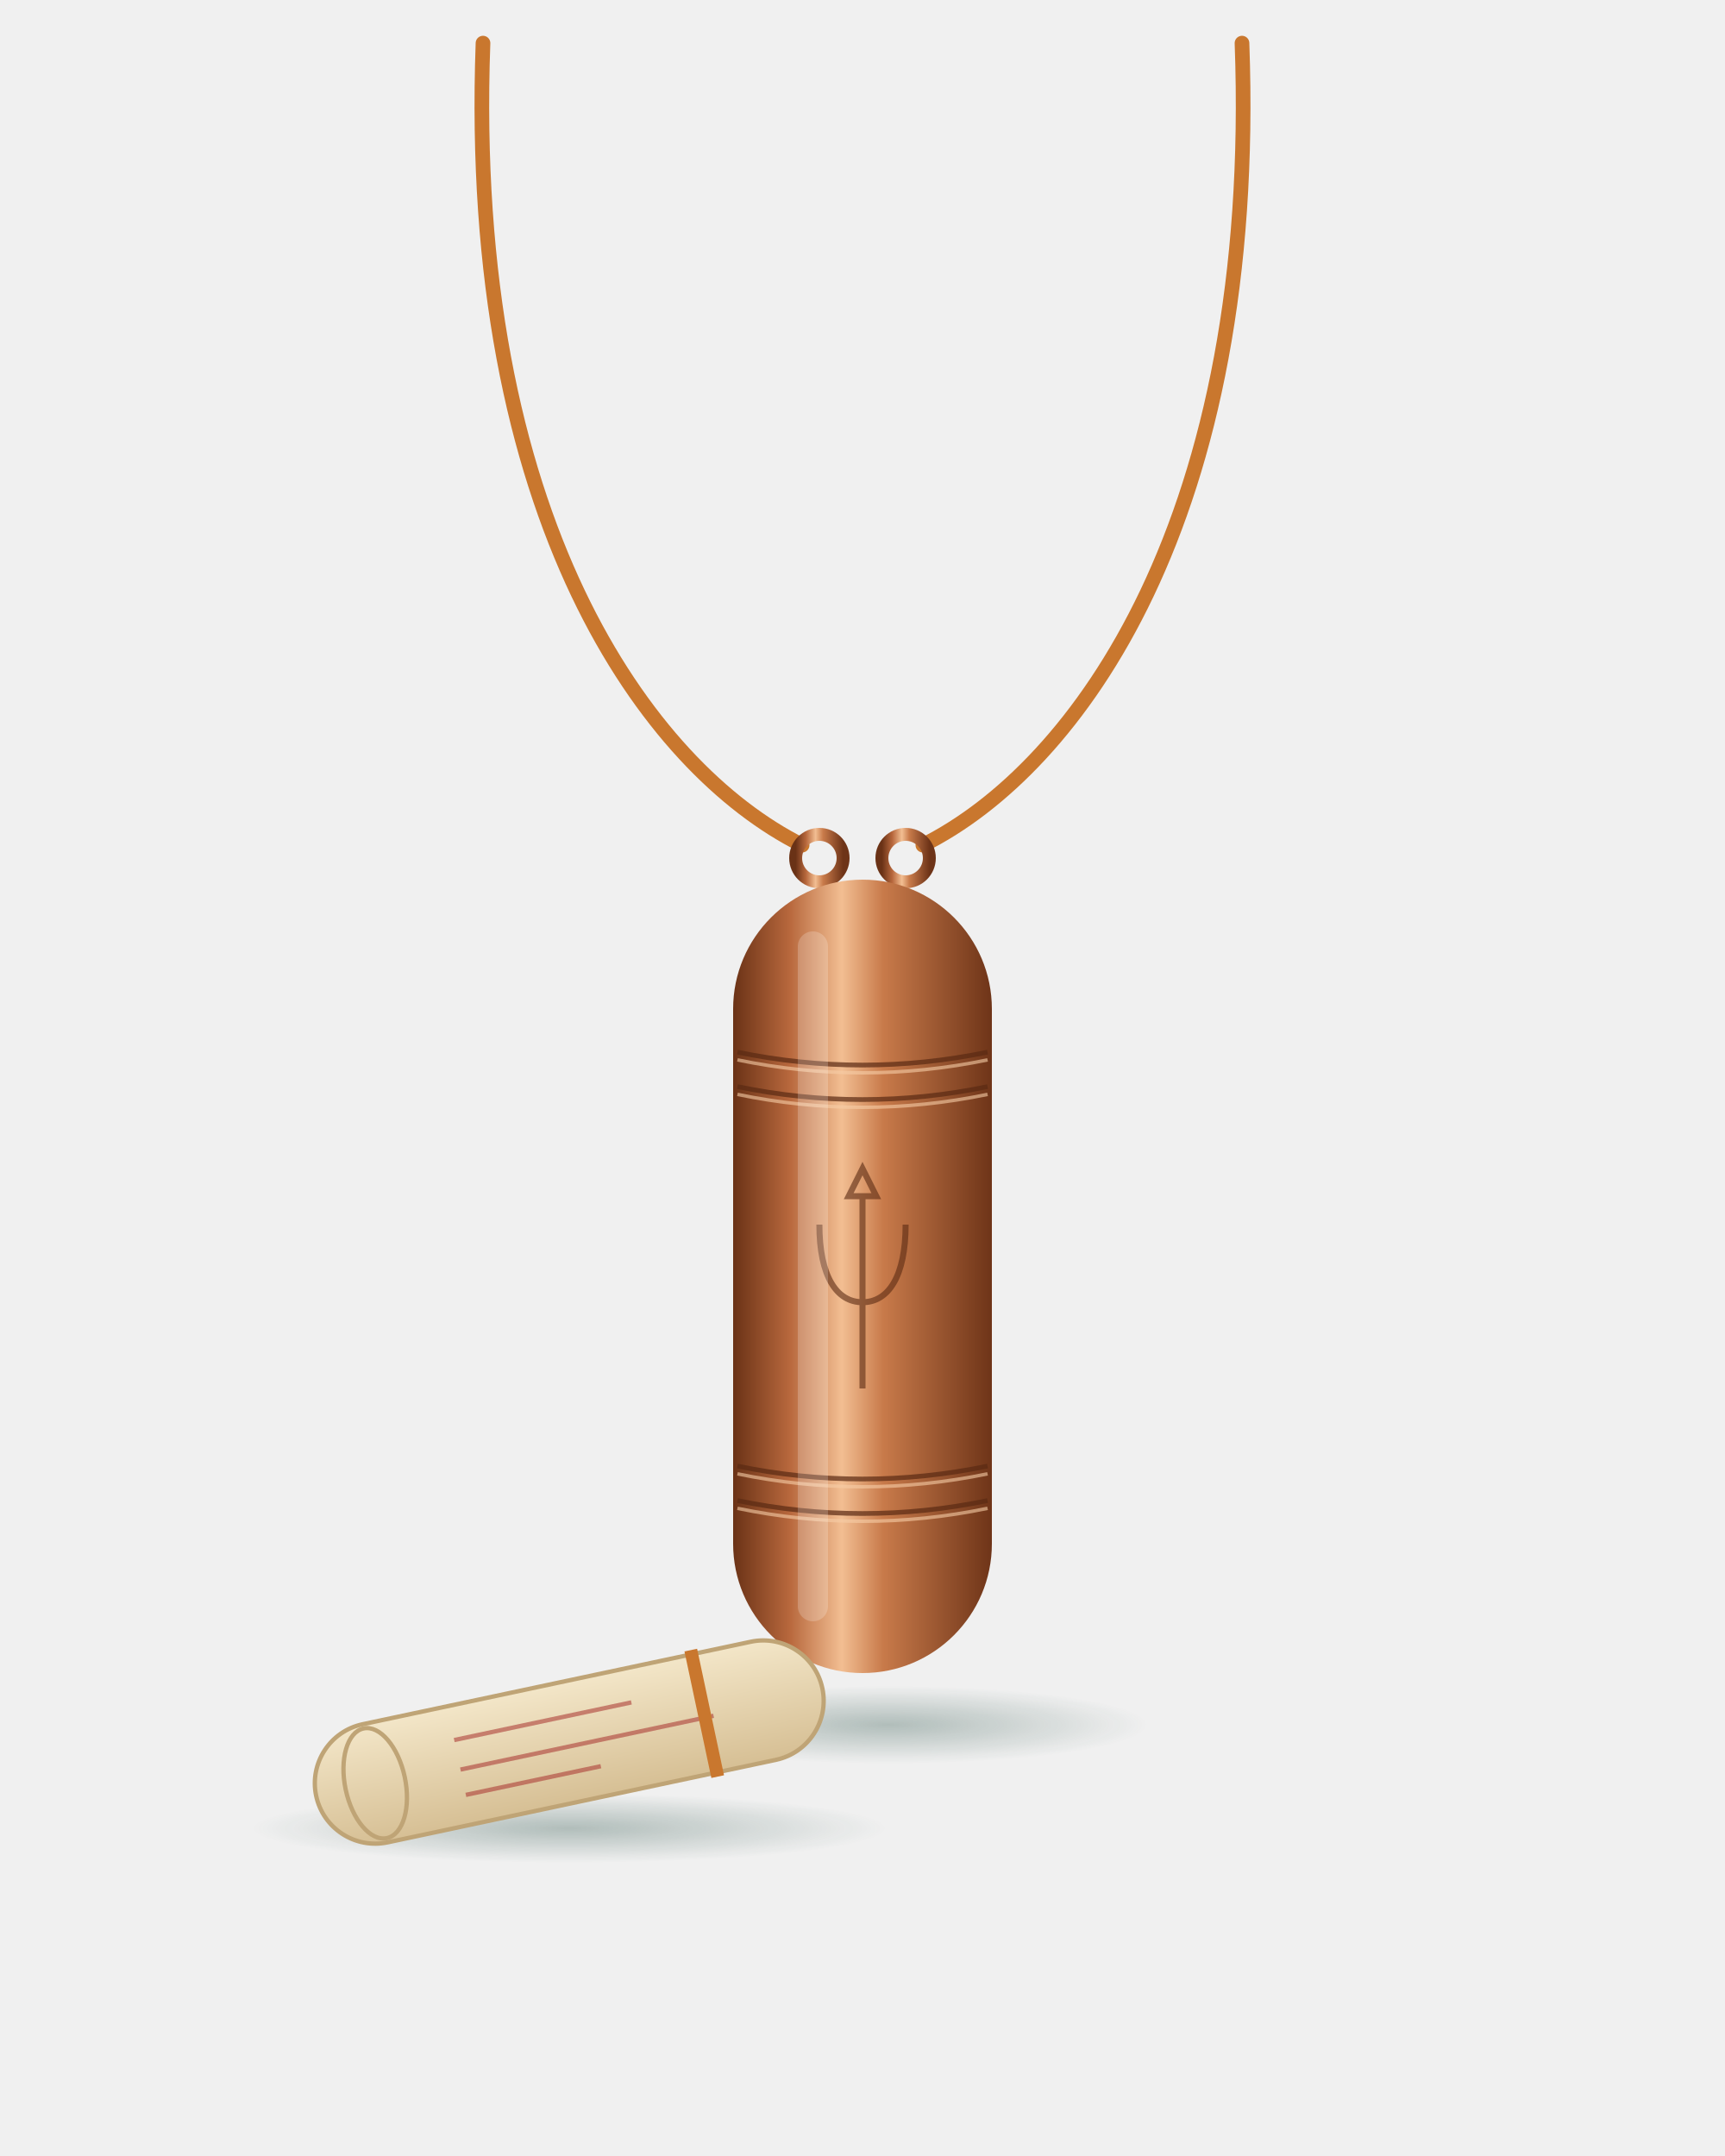
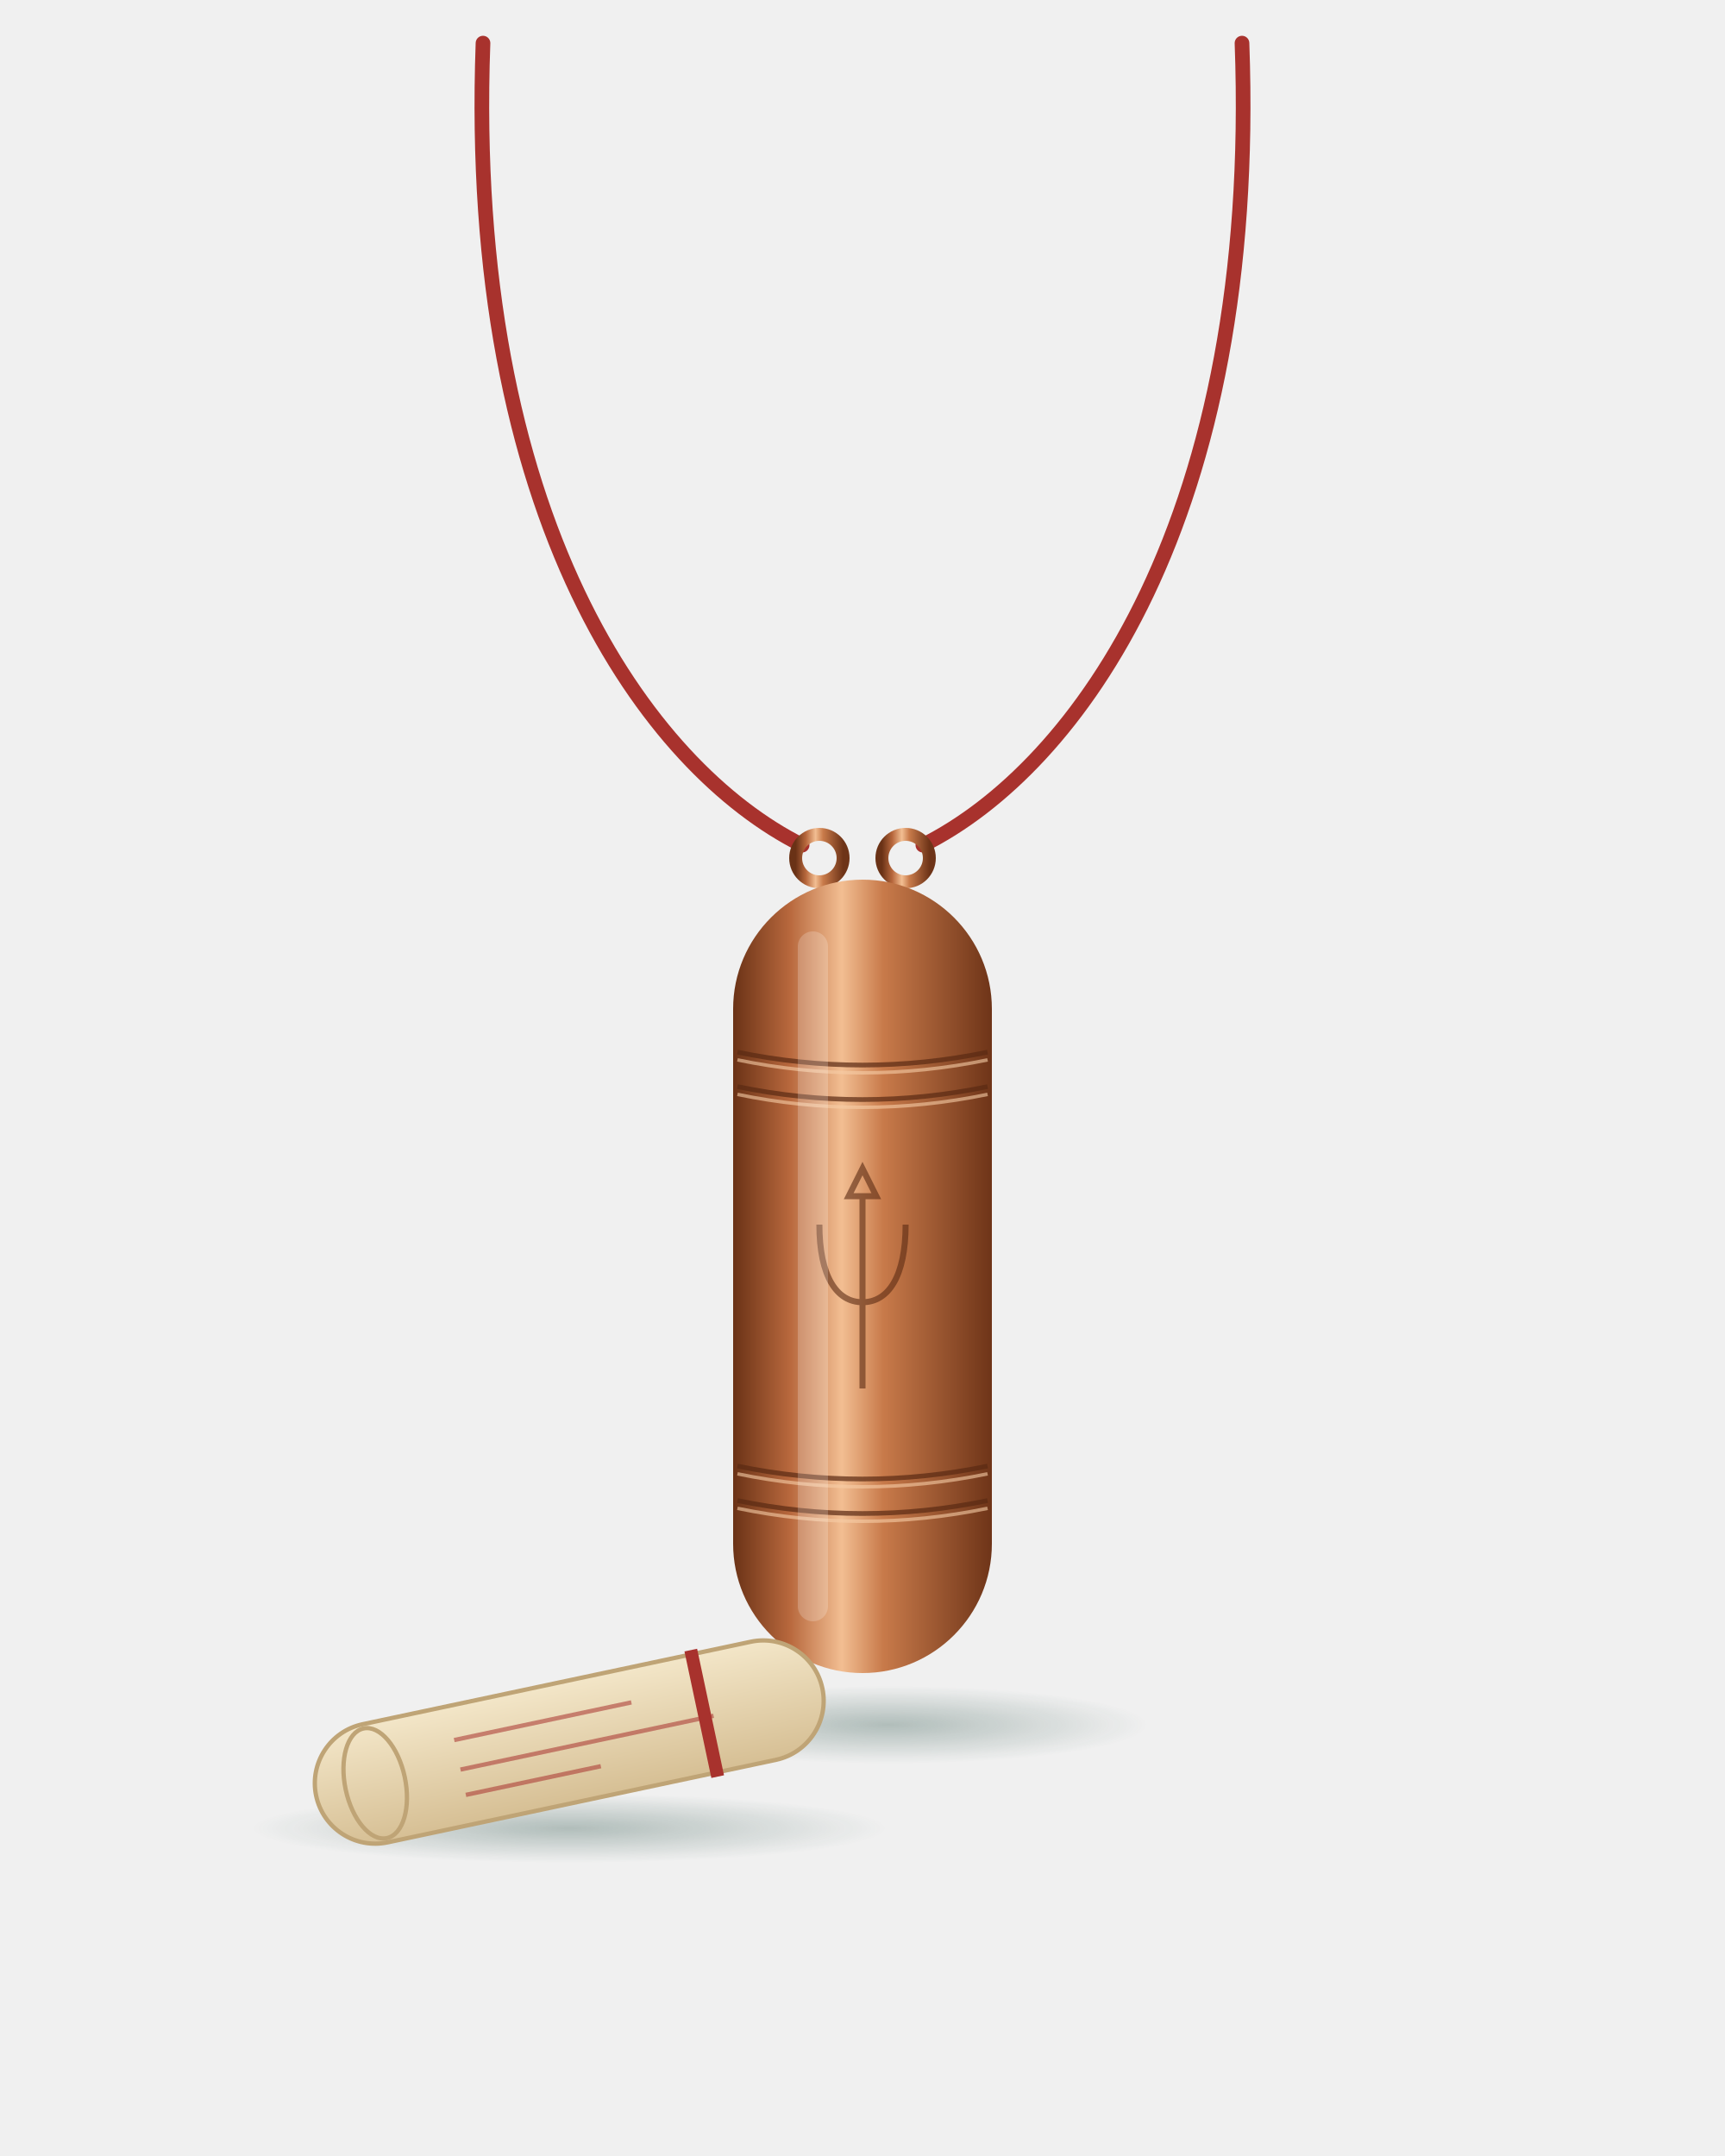
<svg xmlns="http://www.w3.org/2000/svg" viewBox="0 0 400 500" width="100%" height="100%" preserveAspectRatio="xMidYMid meet" role="img" aria-label="Hanuman Amulet">
  <defs>
    <radialGradient id="sh1ktmvrv">
      <stop offset="0" stop-color="#0E3B30" stop-opacity=".28" />
      <stop offset="1" stop-color="#0E3B30" stop-opacity="0" />
    </radialGradient>
    <linearGradient id="cu1ktmvrv" x1="0" x2="1">
      <stop offset="0" stop-color="#6A3216" />
      <stop offset=".22" stop-color="#B8683D" />
      <stop offset=".42" stop-color="#F2BE92" />
      <stop offset=".58" stop-color="#C87A4A" />
      <stop offset="1" stop-color="#6E3418" />
    </linearGradient>
    <linearGradient id="bp1ktmvrv" x1="0" x2="0" y1="0" y2="1">
      <stop offset="0" stop-color="#F3E6C8" />
      <stop offset="1" stop-color="#D6BF94" />
    </linearGradient>
  </defs>
  <ellipse cx="206" cy="400" rx="60" ry="9" fill="url(#sh1ktmvrv)" />
  <ellipse cx="132" cy="424" rx="74" ry="8" fill="url(#sh1ktmvrv)" />
-   <path d="M112,10 C108,120 150,178 186,196 M288,10 C292,120 250,178 214,196" fill="none" stroke="#C9772E" stroke-width="3.4" stroke-linecap="round" />
+   <path d="M112,10 C108,120 150,178 186,196 M288,10 C292,120 250,178 214,196" fill="none" stroke="#A8322D" stroke-width="3.4" stroke-linecap="round" />
  <circle cx="190" cy="199" r="5.5" fill="none" stroke="url(#cu1ktmvrv)" stroke-width="3" />
  <circle cx="210" cy="199" r="5.5" fill="none" stroke="url(#cu1ktmvrv)" stroke-width="3" />
  <rect x="170" y="204" width="60" height="184" rx="30" fill="url(#cu1ktmvrv)" />
  <path d="M171,244 Q200,250 229,244" fill="none" stroke="#5A2A12" stroke-width="1.1" opacity=".7" />
  <path d="M171,245.8 Q200,251.8 229,245.8" fill="none" stroke="#F6CDA6" stroke-width=".8" opacity=".6" />
  <path d="M171,252 Q200,258 229,252" fill="none" stroke="#5A2A12" stroke-width="1.1" opacity=".7" />
  <path d="M171,253.8 Q200,259.8 229,253.8" fill="none" stroke="#F6CDA6" stroke-width=".8" opacity=".6" />
  <path d="M171,340 Q200,346 229,340" fill="none" stroke="#5A2A12" stroke-width="1.1" opacity=".7" />
  <path d="M171,341.8 Q200,347.8 229,341.8" fill="none" stroke="#F6CDA6" stroke-width=".8" opacity=".6" />
  <path d="M171,348 Q200,354 229,348" fill="none" stroke="#5A2A12" stroke-width="1.1" opacity=".7" />
  <path d="M171,349.8 Q200,355.8 229,349.8" fill="none" stroke="#F6CDA6" stroke-width=".8" opacity=".6" />
  <path d="M200,278 V322 M190,284 C190,296 194,302 200,302 C206,302 210,296 210,284 M200,271 l-3.2,6.4 h6.4z" fill="none" stroke="#5A2A12" stroke-width="1.4" opacity=".6" />
  <rect x="185" y="216" width="7" height="160" rx="3.5" fill="#fff" opacity=".2" />
  <g transform="rotate(-12 132 404)">
    <rect x="72" y="390" width="120" height="28" rx="14" fill="url(#bp1ktmvrv)" stroke="#BFA476" />
    <ellipse cx="86" cy="404" rx="7" ry="13" fill="none" stroke="#BFA476" />
    <path d="M106,398 h42 M106,405 h60 M106,411 h32" stroke="#A8322D" stroke-width="1" opacity=".55" />
-     <path d="M164,389 v30" stroke="#C9772E" stroke-width="3" />
+     <path d="M164,389 v30" stroke="#A8322D" stroke-width="3" />
  </g>
</svg>
